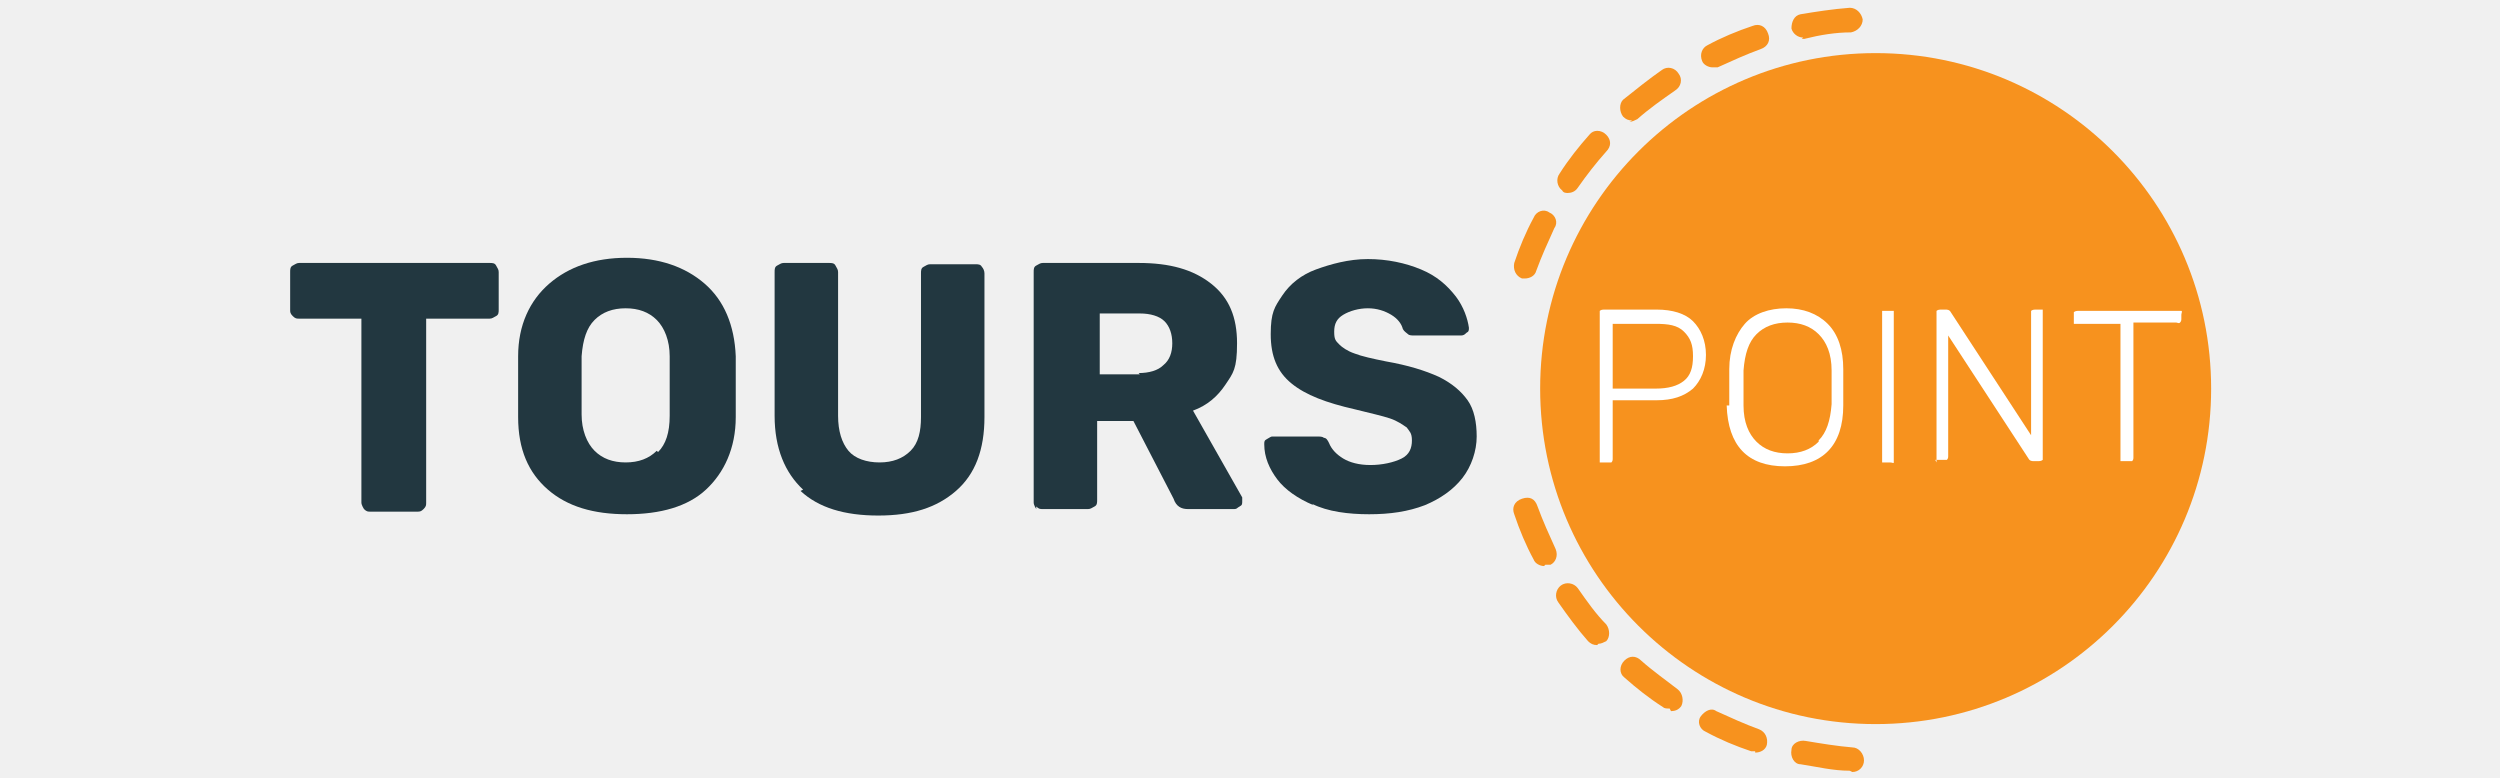
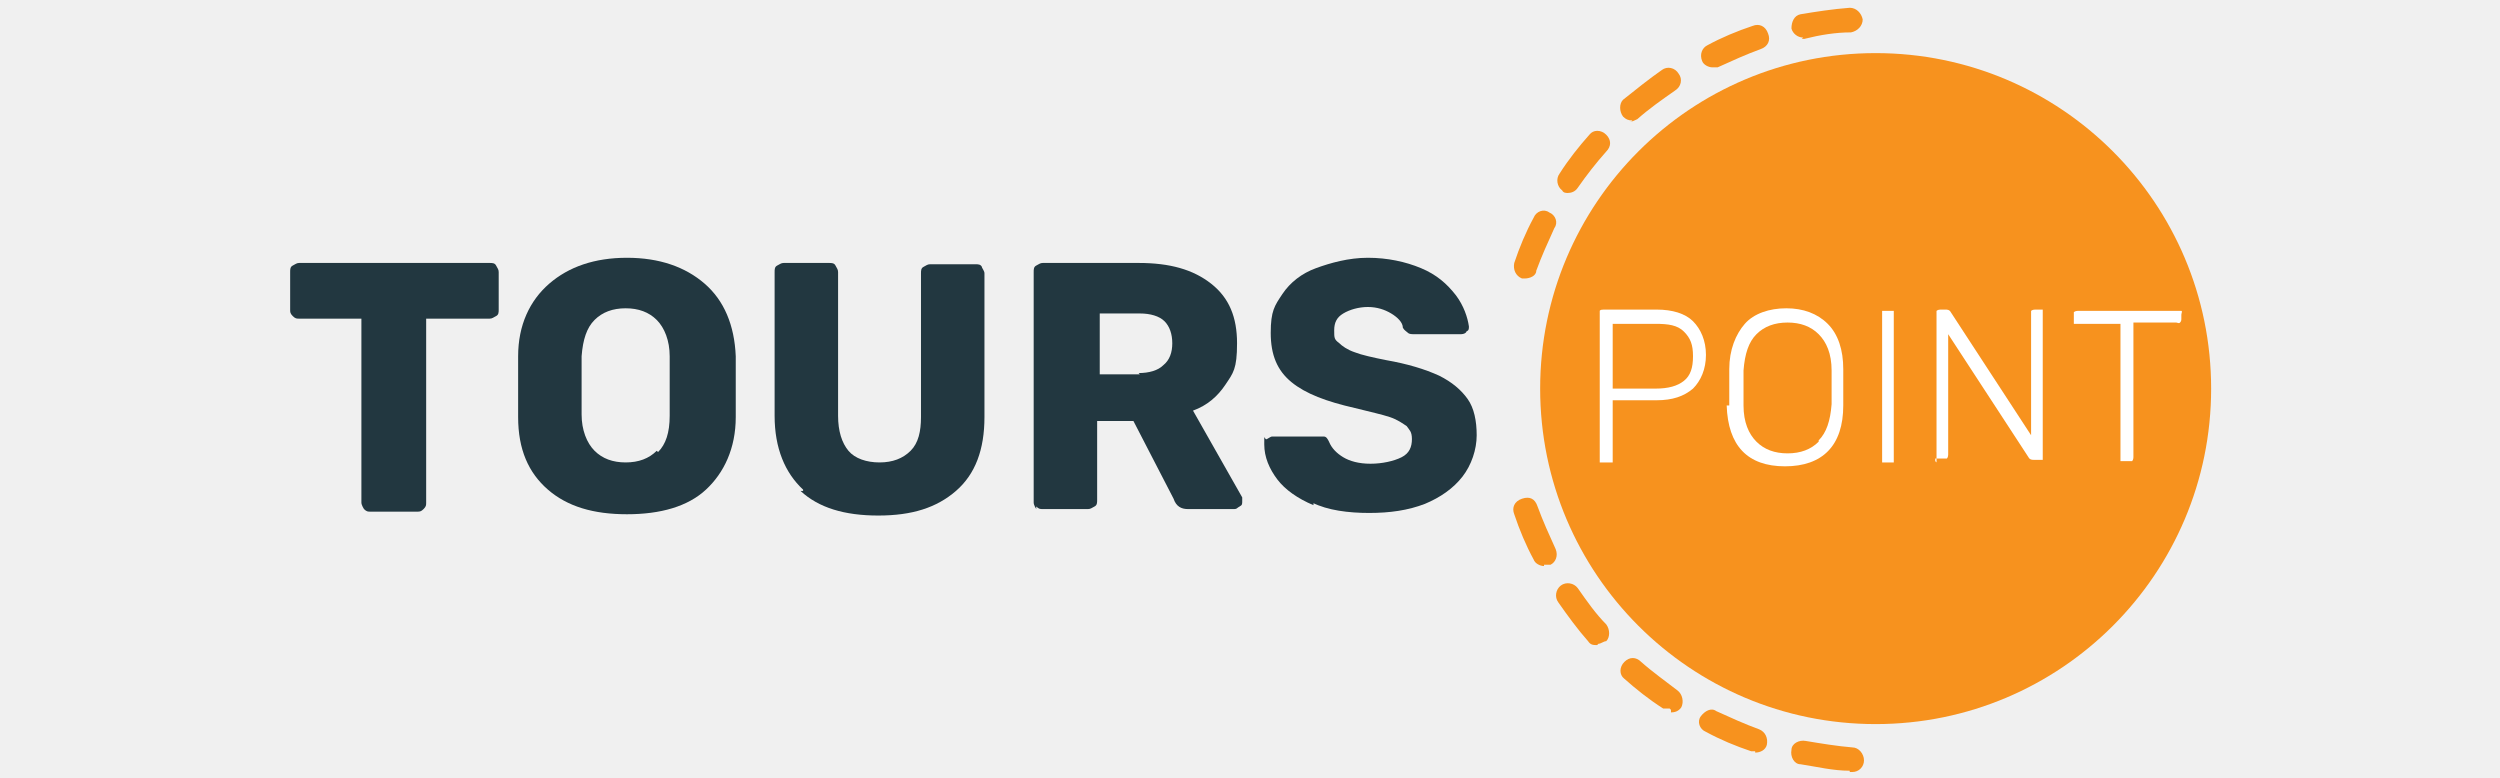
- <svg xmlns="http://www.w3.org/2000/svg" id="Layer_1" width="193" height="60" version="1.1" viewBox="0 0 193 60">
+ <svg xmlns="http://www.w3.org/2000/svg" width="193" height="60" viewBox="0 0 193 60" fill="none">
  <defs>
    <style>
      .st0 {
        fill: #f7921e;
      }

      .st1 {
        fill: #fff;
      }

      .st2 {
        fill: #223740;
      }
    </style>
  </defs>
  <circle class="st0" cx="144.8" cy="30" r="25.9" />
-   <path class="st0" d="M117.8,21.5c0,0-.2,0-.3,0-.5-.2-.7-.7-.6-1.2.4-1.2.9-2.4,1.5-3.5.2-.5.8-.7,1.2-.4.5.2.7.8.4,1.2-.5,1.1-1,2.2-1.4,3.3-.1.4-.5.6-.9.6ZM121.1,14.9c-.2,0-.4,0-.5-.2-.4-.3-.5-.9-.2-1.3.7-1.1,1.5-2.1,2.3-3,.3-.4.9-.4,1.3,0s.4.9,0,1.3c-.8.9-1.5,1.8-2.2,2.8-.2.3-.5.4-.8.4h0ZM126,9.3c-.3,0-.5-.1-.7-.3-.3-.4-.3-1,0-1.3,1-.8,2-1.6,3-2.3.4-.3,1-.2,1.3.3.3.4.2,1-.3,1.3-1,.7-2,1.4-2.9,2.2-.2.1-.4.2-.6.2h0ZM132.2,5.2c-.3,0-.7-.2-.8-.5-.2-.5,0-1,.4-1.2,1.1-.6,2.3-1.1,3.5-1.5.5-.2,1,0,1.2.6.2.5,0,1-.6,1.2-1.1.4-2.2.9-3.3,1.4-.1,0-.3,0-.4,0h0ZM139.2,2.9c-.4,0-.8-.3-.9-.7,0-.5.2-1,.7-1.1,1.2-.2,2.5-.4,3.8-.5.5,0,.9.4,1,.9,0,.5-.4.9-.9,1-1.2,0-2.4.2-3.6.5h-.2,0Z" />
+   <path class="st0" d="M117.8,21.5h-.3c-.5-.2-.7-.7-.6-1.2.4-1.2.9-2.4,1.5-3.5.2-.5.8-.7,1.2-.4.5.2.7.8.4,1.2-.5,1.1-1,2.2-1.4,3.3,0,.4-.5.6-.9.6h.1ZM121.1,14.9c-.2,0-.4,0-.5-.2-.4-.3-.5-.9-.2-1.3.7-1.1,1.5-2.1,2.3-3,.3-.4.9-.4,1.3,0s.4.9,0,1.3c-.8.9-1.5,1.8-2.2,2.8-.2.3-.5.4-.8.4h0ZM126,9.3c-.3,0-.5-.1-.7-.3-.3-.4-.3-1,0-1.3,1-.8,2-1.6,3-2.3.4-.3,1-.2,1.3.3.3.4.2,1-.3,1.3-1,.7-2,1.4-2.9,2.2-.2.1-.4.2-.6.2h.2ZM132.2,5.2c-.3,0-.7-.2-.8-.5-.2-.5,0-1,.4-1.2,1.1-.6,2.3-1.1,3.5-1.5.5-.2,1,0,1.2.6.2.5,0,1-.6,1.2-1.1.4-2.2.9-3.3,1.4h-.4,0ZM139.2,2.9c-.4,0-.8-.3-.9-.7,0-.5.2-1,.7-1.1,1.2-.2,2.5-.4,3.8-.5.5,0,.9.4,1,.9,0,.5-.4.9-.9,1-1.2,0-2.4.2-3.6.5h-.2,0Z" />
  <g>
-     <path class="st2" d="M28.1,39.3s-.2-.3-.2-.5v-14.2h-4.8c-.2,0-.3,0-.5-.2-.2-.2-.2-.3-.2-.5v-2.9c0-.2,0-.4.2-.5.2-.1.3-.2.5-.2h14.7c.2,0,.4,0,.5.2s.2.3.2.5v2.9c0,.2,0,.4-.2.5s-.3.2-.5.2h-4.9v14.2c0,.2,0,.3-.2.5s-.3.2-.5.2h-3.6c-.2,0-.3,0-.5-.2h0Z" />
-     <path class="st2" d="M42.3,37.8c-1.5-1.3-2.3-3.1-2.3-5.6v-4.7c0-2.4.9-4.3,2.4-5.6s3.5-2,6-2,4.5.7,6,2c1.5,1.3,2.3,3.2,2.4,5.6,0,1.1,0,1.8,0,2.4s0,1.3,0,2.3c0,2.4-.9,4.3-2.3,5.6s-3.5,1.9-6.1,1.9-4.6-.6-6.1-1.9h0ZM50.8,34.9c.6-.6.9-1.5.9-2.8,0-1.1,0-1.8,0-2.3s0-1.2,0-2.3c0-1.2-.4-2.2-1-2.8s-1.4-.9-2.4-.9-1.8.3-2.4.9-.9,1.5-1,2.8v4.5c0,1.2.4,2.2,1,2.8.6.6,1.4.9,2.4.9s1.8-.3,2.4-.9Z" />
-     <path class="st2" d="M62,37.8c-1.4-1.3-2.2-3.2-2.2-5.7v-11.1c0-.2,0-.4.2-.5s.3-.2.5-.2h3.5c.2,0,.4,0,.5.2s.2.3.2.5v11.1c0,1.2.3,2.1.8,2.7.5.6,1.4.9,2.4.9s1.8-.3,2.4-.9c.6-.6.8-1.5.8-2.6v-11.1c0-.2,0-.4.2-.5s.3-.2.5-.2h3.5c.2,0,.4,0,.5.2.1.1.2.3.2.5v11.1c0,2.5-.7,4.4-2.2,5.7s-3.4,1.9-6,1.9-4.6-.6-6-1.9h0Z" />
-     <path class="st2" d="M80,39.3s-.2-.3-.2-.5v-17.8c0-.2,0-.4.2-.5s.3-.2.5-.2h7.4c2.4,0,4.2.5,5.6,1.6s2,2.6,2,4.6-.3,2.3-.9,3.2c-.6.9-1.4,1.6-2.5,2l3.8,6.7s0,.2,0,.3c0,.2,0,.3-.2.4s-.2.2-.4.2h-3.6c-.5,0-.9-.2-1.1-.8l-3.1-6h-2.8v6.1c0,.2,0,.4-.2.5s-.3.2-.5.2h-3.5c-.2,0-.3,0-.5-.2h0ZM87.9,28.8c.8,0,1.5-.2,1.9-.6.5-.4.7-1,.7-1.7s-.2-1.3-.6-1.7-1.1-.6-1.9-.6h-3.1v4.7h3.1,0Z" />
-     <path class="st2" d="M101.4,39c-1.2-.5-2.2-1.2-2.8-2s-1-1.7-1-2.7c0-.2,0-.3.2-.4s.3-.2.4-.2h3.5c.2,0,.4,0,.5.1.2,0,.3.2.4.4.2.5.6.9,1.1,1.2s1.2.5,2.1.5,1.8-.2,2.4-.5.8-.8.8-1.4-.2-.7-.4-1c-.3-.2-.7-.5-1.3-.7s-1.5-.4-2.7-.7c-2.2-.5-3.8-1.1-4.9-2-1.1-.9-1.6-2.1-1.6-3.8s.3-2.1.9-3,1.5-1.6,2.6-2,2.5-.8,4-.8,2.9.3,4.1.8c1.2.5,2,1.2,2.7,2.1.6.8.9,1.7,1,2.4,0,.2,0,.3-.2.4-.1.1-.2.2-.4.2h-3.6c-.2,0-.4,0-.5-.1s-.3-.2-.4-.4c-.1-.4-.4-.8-.9-1.1-.5-.3-1.1-.5-1.8-.5s-1.4.2-1.9.5c-.5.3-.7.7-.7,1.3s.1.7.4,1c.2.2.6.5,1.2.7.5.2,1.4.4,2.4.6,1.7.3,3,.7,4.1,1.2,1,.5,1.7,1.1,2.2,1.8s.7,1.7.7,2.8-.4,2.3-1.1,3.2-1.7,1.6-2.9,2.1c-1.3.5-2.7.7-4.3.7s-3.2-.2-4.4-.8h0Z" />
-     <path class="st1" d="M123.5,35.7s0-.1,0-.3v-11.1c0-.1,0-.2,0-.3,0,0,.1-.1.3-.1h4.1c1.2,0,2.2.3,2.8.9s1,1.5,1,2.6-.4,2-1,2.6c-.7.6-1.6.9-2.8.9h-3.4v4.5c0,.1,0,.2-.1.3,0,0-.2,0-.3,0h-.3c-.1,0-.2,0-.3,0h0ZM127.8,30c1,0,1.7-.2,2.2-.6.5-.4.7-1,.7-1.9s-.2-1.4-.7-1.9-1.2-.6-2.2-.6h-3.3v5h3.3Z" />
-     <path class="st1" d="M133.5,31.3v-2.8c0-1.5.5-2.7,1.2-3.5s1.9-1.2,3.2-1.2,2.4.4,3.2,1.2c.8.8,1.2,2,1.2,3.5,0,.7,0,1.2,0,1.4s0,.7,0,1.4c0,3.1-1.6,4.7-4.5,4.7s-4.4-1.6-4.5-4.7ZM140.4,34c.6-.6.9-1.5,1-2.8,0-.7,0-1.1,0-1.3s0-.7,0-1.3c0-1.3-.4-2.2-1-2.8-.6-.6-1.4-.9-2.4-.9s-1.8.3-2.4.9c-.6.6-.9,1.5-1,2.8v2.7c0,1.3.4,2.2,1,2.8s1.4.9,2.4.9,1.8-.3,2.4-.9h0Z" />
-     <path class="st1" d="M145.3,35.7s0-.1,0-.3v-11.1c0-.1,0-.2,0-.3,0,0,.1,0,.3,0h.3c.1,0,.2,0,.3,0,0,0,0,.1,0,.3v11.1c0,.1,0,.2,0,.3s-.1,0-.3,0h-.3c-.1,0-.2,0-.3,0Z" />
-     <path class="st1" d="M149.5,35.7s0-.1,0-.3v-11.1c0-.1,0-.2,0-.3,0,0,.1-.1.3-.1h.4c.1,0,.3,0,.4.2l6.2,9.5v-9.3c0-.1,0-.2,0-.3,0,0,.1-.1.3-.1h.3c.1,0,.2,0,.3,0,0,0,0,.2,0,.3v11c0,.1,0,.2,0,.3,0,0-.1.1-.3.1h-.4c-.1,0-.3,0-.4-.2l-6.2-9.5v9.3c0,.1,0,.2-.1.3,0,0-.2,0-.3,0h-.3c-.1,0-.2,0-.3,0h0Z" />
-     <path class="st1" d="M163.7,35.7s0-.1,0-.3v-10.4h-3.3c-.1,0-.2,0-.3,0,0,0,0-.1,0-.3v-.3c0-.1,0-.2,0-.3,0,0,.1-.1.3-.1h7.7c.1,0,.2,0,.3,0s0,.2,0,.3v.3c0,.1,0,.2-.1.3s-.2,0-.3,0h-3.3v10.4c0,.1,0,.2-.1.3,0,0-.2,0-.3,0h-.3c-.1,0-.2,0-.3,0h0Z" />
+     <path class="st2" d="M28.1,39.3s-.2-.3-.2-.5v-14.2h-4.8c-.2,0-.3,0-.5-.2s-.2-.3-.2-.5v-2.9c0-.2,0-.4.2-.5s.3-.2.5-.2h14.7c.2,0,.4,0,.5.2s.2.3.2.5v2.9c0,.2,0,.4-.2.5s-.3.2-.5.2h-4.9v14.2c0,.2,0,.3-.2.5s-.3.2-.5.2h-3.6c-.2,0-.3,0-.5-.2h0Z" />
+     <path class="st2" d="M42.3,37.8c-1.5-1.3-2.3-3.1-2.3-5.6v-4.7c0-2.4.9-4.3,2.4-5.6s3.5-2,6-2,4.5.7,6,2,2.3,3.2,2.4,5.6v4.7c0,2.4-.9,4.3-2.3,5.6s-3.5,1.9-6.1,1.9-4.6-.6-6.1-1.9h0ZM50.8,34.9c.6-.6.9-1.5.9-2.8v-4.6c0-1.2-.4-2.2-1-2.8s-1.4-.9-2.4-.9-1.8.3-2.4.9-.9,1.5-1,2.8v4.5c0,1.2.4,2.2,1,2.8s1.4.9,2.4.9,1.8-.3,2.4-.9h0Z" />
+     <path class="st2" d="M62,37.8c-1.4-1.3-2.2-3.2-2.2-5.7v-11.1c0-.2,0-.4.2-.5s.3-.2.5-.2h3.5c.2,0,.4,0,.5.2s.2.3.2.5v11.1c0,1.2.3,2.1.8,2.7.5.6,1.4.9,2.4.9s1.8-.3,2.4-.9c.6-.6.8-1.5.8-2.6v-11.1c0-.2,0-.4.2-.5s.3-.2.5-.2h3.5c.2,0,.4,0,.5.2,0,.1.2.3.2.5v11.1c0,2.5-.7,4.4-2.2,5.7s-3.4,1.9-6,1.9-4.6-.6-6-1.9h.2Z" />
+     <path class="st2" d="M80,39.3s-.2-.3-.2-.5v-17.8c0-.2,0-.4.2-.5s.3-.2.5-.2h7.4c2.4,0,4.2.5,5.6,1.6s2,2.6,2,4.6-.3,2.3-.9,3.2c-.6.9-1.4,1.6-2.5,2l3.8,6.7v.3c0,.2,0,.3-.2.4s-.2.2-.4.2h-3.6c-.5,0-.9-.2-1.1-.8l-3.1-6h-2.8v6.1c0,.2,0,.4-.2.5s-.3.2-.5.2h-3.5c-.2,0-.3,0-.5-.2h0v.2ZM87.9,28.8c.8,0,1.5-.2,1.9-.6.5-.4.7-1,.7-1.7s-.2-1.3-.6-1.7-1.1-.6-1.9-.6h-3.1v4.7h3.1,0Z" />
+     <path class="st2" d="M101.4,39c-1.2-.5-2.2-1.2-2.8-2s-1-1.7-1-2.7,0-.3.2-.4.3-.2.4-.2h3.5c.2,0,.4,0,.5,0,.2,0,.3.2.4.4.2.5.6.9,1.1,1.2s1.2.5,2.1.5,1.8-.2,2.4-.5.8-.8.8-1.4-.2-.7-.4-1c-.3-.2-.7-.5-1.3-.7s-1.5-.4-2.7-.7c-2.2-.5-3.8-1.1-4.9-2s-1.6-2.1-1.6-3.8.3-2.1.9-3,1.5-1.6,2.6-2,2.5-.8,4-.8,2.9.3,4.1.8,2,1.2,2.7,2.1c.6.8.9,1.7,1,2.4,0,.2,0,.3-.2.4,0,.1-.2.2-.4.2h-3.6c-.2,0-.4,0-.5-.1s-.3-.2-.4-.4c0-.4-.4-.8-.9-1.1-.5-.3-1.1-.5-1.8-.5s-1.4.2-1.9.5-.7.7-.7,1.3,0,.7.4,1c.2.2.6.5,1.2.7.5.2,1.4.4,2.4.6,1.7.3,3,.7,4.1,1.2,1,.5,1.7,1.1,2.2,1.8s.7,1.7.7,2.8-.4,2.3-1.1,3.2-1.7,1.6-2.9,2.1c-1.3.5-2.7.7-4.3.7s-3.2-.2-4.4-.8h.1Z" />
+     <path class="st1" d="M123.5,35.7v-11.7s0-.1.3-.1h4.1c1.2,0,2.2.3,2.8.9s1,1.5,1,2.6-.4,2-1,2.6c-.7.6-1.6.9-2.8.9h-3.4v4.5c0,0,0,.2,0,.3h-.9,0ZM127.8,30c1,0,1.7-.2,2.2-.6s.7-1,.7-1.9-.2-1.4-.7-1.9-1.2-.6-2.2-.6h-3.3v5h3.3Z" />
+     <path class="st1" d="M133.5,31.3v-2.8c0-1.5.5-2.7,1.2-3.5s1.9-1.2,3.2-1.2,2.4.4,3.2,1.2c.8.8,1.2,2,1.2,3.5v2.8c0,3.1-1.6,4.7-4.5,4.7s-4.4-1.6-4.5-4.7h.2ZM140.4,34c.6-.6.9-1.5,1-2.8v-2.6c0-1.3-.4-2.2-1-2.8-.6-.6-1.4-.9-2.4-.9s-1.8.3-2.4.9c-.6.6-.9,1.5-1,2.8v2.7c0,1.3.4,2.2,1,2.8s1.4.9,2.4.9,1.8-.3,2.4-.9h0Z" />
+     <path class="st1" d="M145.3,35.7v-11.7h.9v11.7c0,0-.1,0-.3,0h-.6Z" />
+     <path class="st1" d="M149.5,35.7v-11.7s.1-.1.3-.1h.4c.1,0,.3,0,.4.2l6.2,9.5v-9.6s.1-.1.3-.1h.6v11.6s-.1,0-.3,0h-.4c-.1,0-.3,0-.4-.2l-6.2-9.5v9.3c0,0,0,.2-.1.3h-.9v.2Z" />
+     <path class="st1" d="M163.7,35.7v-10.7h-3.6v-.9s.1-.1.3-.1h8c.1,0,0,.2,0,.3v.3c0,.1,0,.2-.1.3s-.2,0-.3,0h-3.3v10.4c0,0,0,.2-.1.3h-.9,0Z" />
  </g>
-   <path class="st0" d="M142.8,59.5h0c-1.3,0-2.5-.3-3.8-.5-.5,0-.8-.6-.7-1.1,0-.5.6-.8,1.1-.7,1.2.2,2.4.4,3.6.5.5,0,.9.5.9,1,0,.5-.4.9-.9.9h0ZM135.5,58c0,0-.2,0-.3,0-1.2-.4-2.4-.9-3.5-1.5-.5-.2-.7-.8-.4-1.2s.8-.7,1.2-.4c1.1.5,2.2,1,3.3,1.4.5.2.7.7.6,1.2-.1.4-.5.6-.9.6h0ZM128.9,54.7c-.2,0-.4,0-.5-.1-1.1-.7-2.1-1.5-3-2.3-.4-.3-.4-.9,0-1.3s.9-.4,1.3,0c.9.8,1.9,1.5,2.8,2.2.4.3.5.9.3,1.3-.2.3-.5.4-.8.4h0ZM123.3,49.8c-.3,0-.5-.1-.7-.3-.8-.9-1.6-2-2.3-3-.3-.4-.2-1,.2-1.3.4-.3,1-.2,1.3.2.7,1,1.4,2,2.2,2.8.3.4.3,1,0,1.3-.2.1-.4.2-.6.2h0ZM119.2,43.7c-.3,0-.7-.2-.8-.5-.6-1.1-1.1-2.3-1.5-3.5-.2-.5,0-1,.6-1.2s1,0,1.2.6c.4,1.1.9,2.2,1.4,3.3.2.5,0,1-.4,1.2-.1,0-.3,0-.4,0h0Z" />
+   <path class="st0" d="M142.8,59.5h0c-1.3,0-2.5-.3-3.8-.5-.5,0-.8-.6-.7-1.1,0-.5.6-.8,1.1-.7,1.2.2,2.4.4,3.6.5.5,0,.9.5.9,1s-.4.9-.9.9h-.2ZM135.5,58h-.3c-1.2-.4-2.4-.9-3.5-1.5-.5-.2-.7-.8-.4-1.2s.8-.7,1.2-.4c1.1.5,2.2,1,3.3,1.4.5.2.7.7.6,1.2-.1.4-.5.6-.9.6h0ZM128.9,54.7c-.2,0-.4,0-.5,0-1.1-.7-2.1-1.5-3-2.3-.4-.3-.4-.9,0-1.3s.9-.4,1.3,0c.9.8,1.9,1.5,2.8,2.2.4.3.5.9.3,1.3-.2.3-.5.4-.8.4h0v-.2ZM123.3,49.8c-.3,0-.5,0-.7-.3-.8-.9-1.6-2-2.3-3-.3-.4-.2-1,.2-1.3.4-.3,1-.2,1.3.2.7,1,1.4,2,2.2,2.8.3.4.3,1,0,1.3-.2,0-.4.2-.6.2h0ZM119.2,43.7c-.3,0-.7-.2-.8-.5-.6-1.1-1.1-2.3-1.5-3.5-.2-.5,0-1,.6-1.2s1,0,1.2.6c.4,1.1.9,2.2,1.4,3.3.2.5,0,1-.4,1.2h-.5Z" />
</svg>
